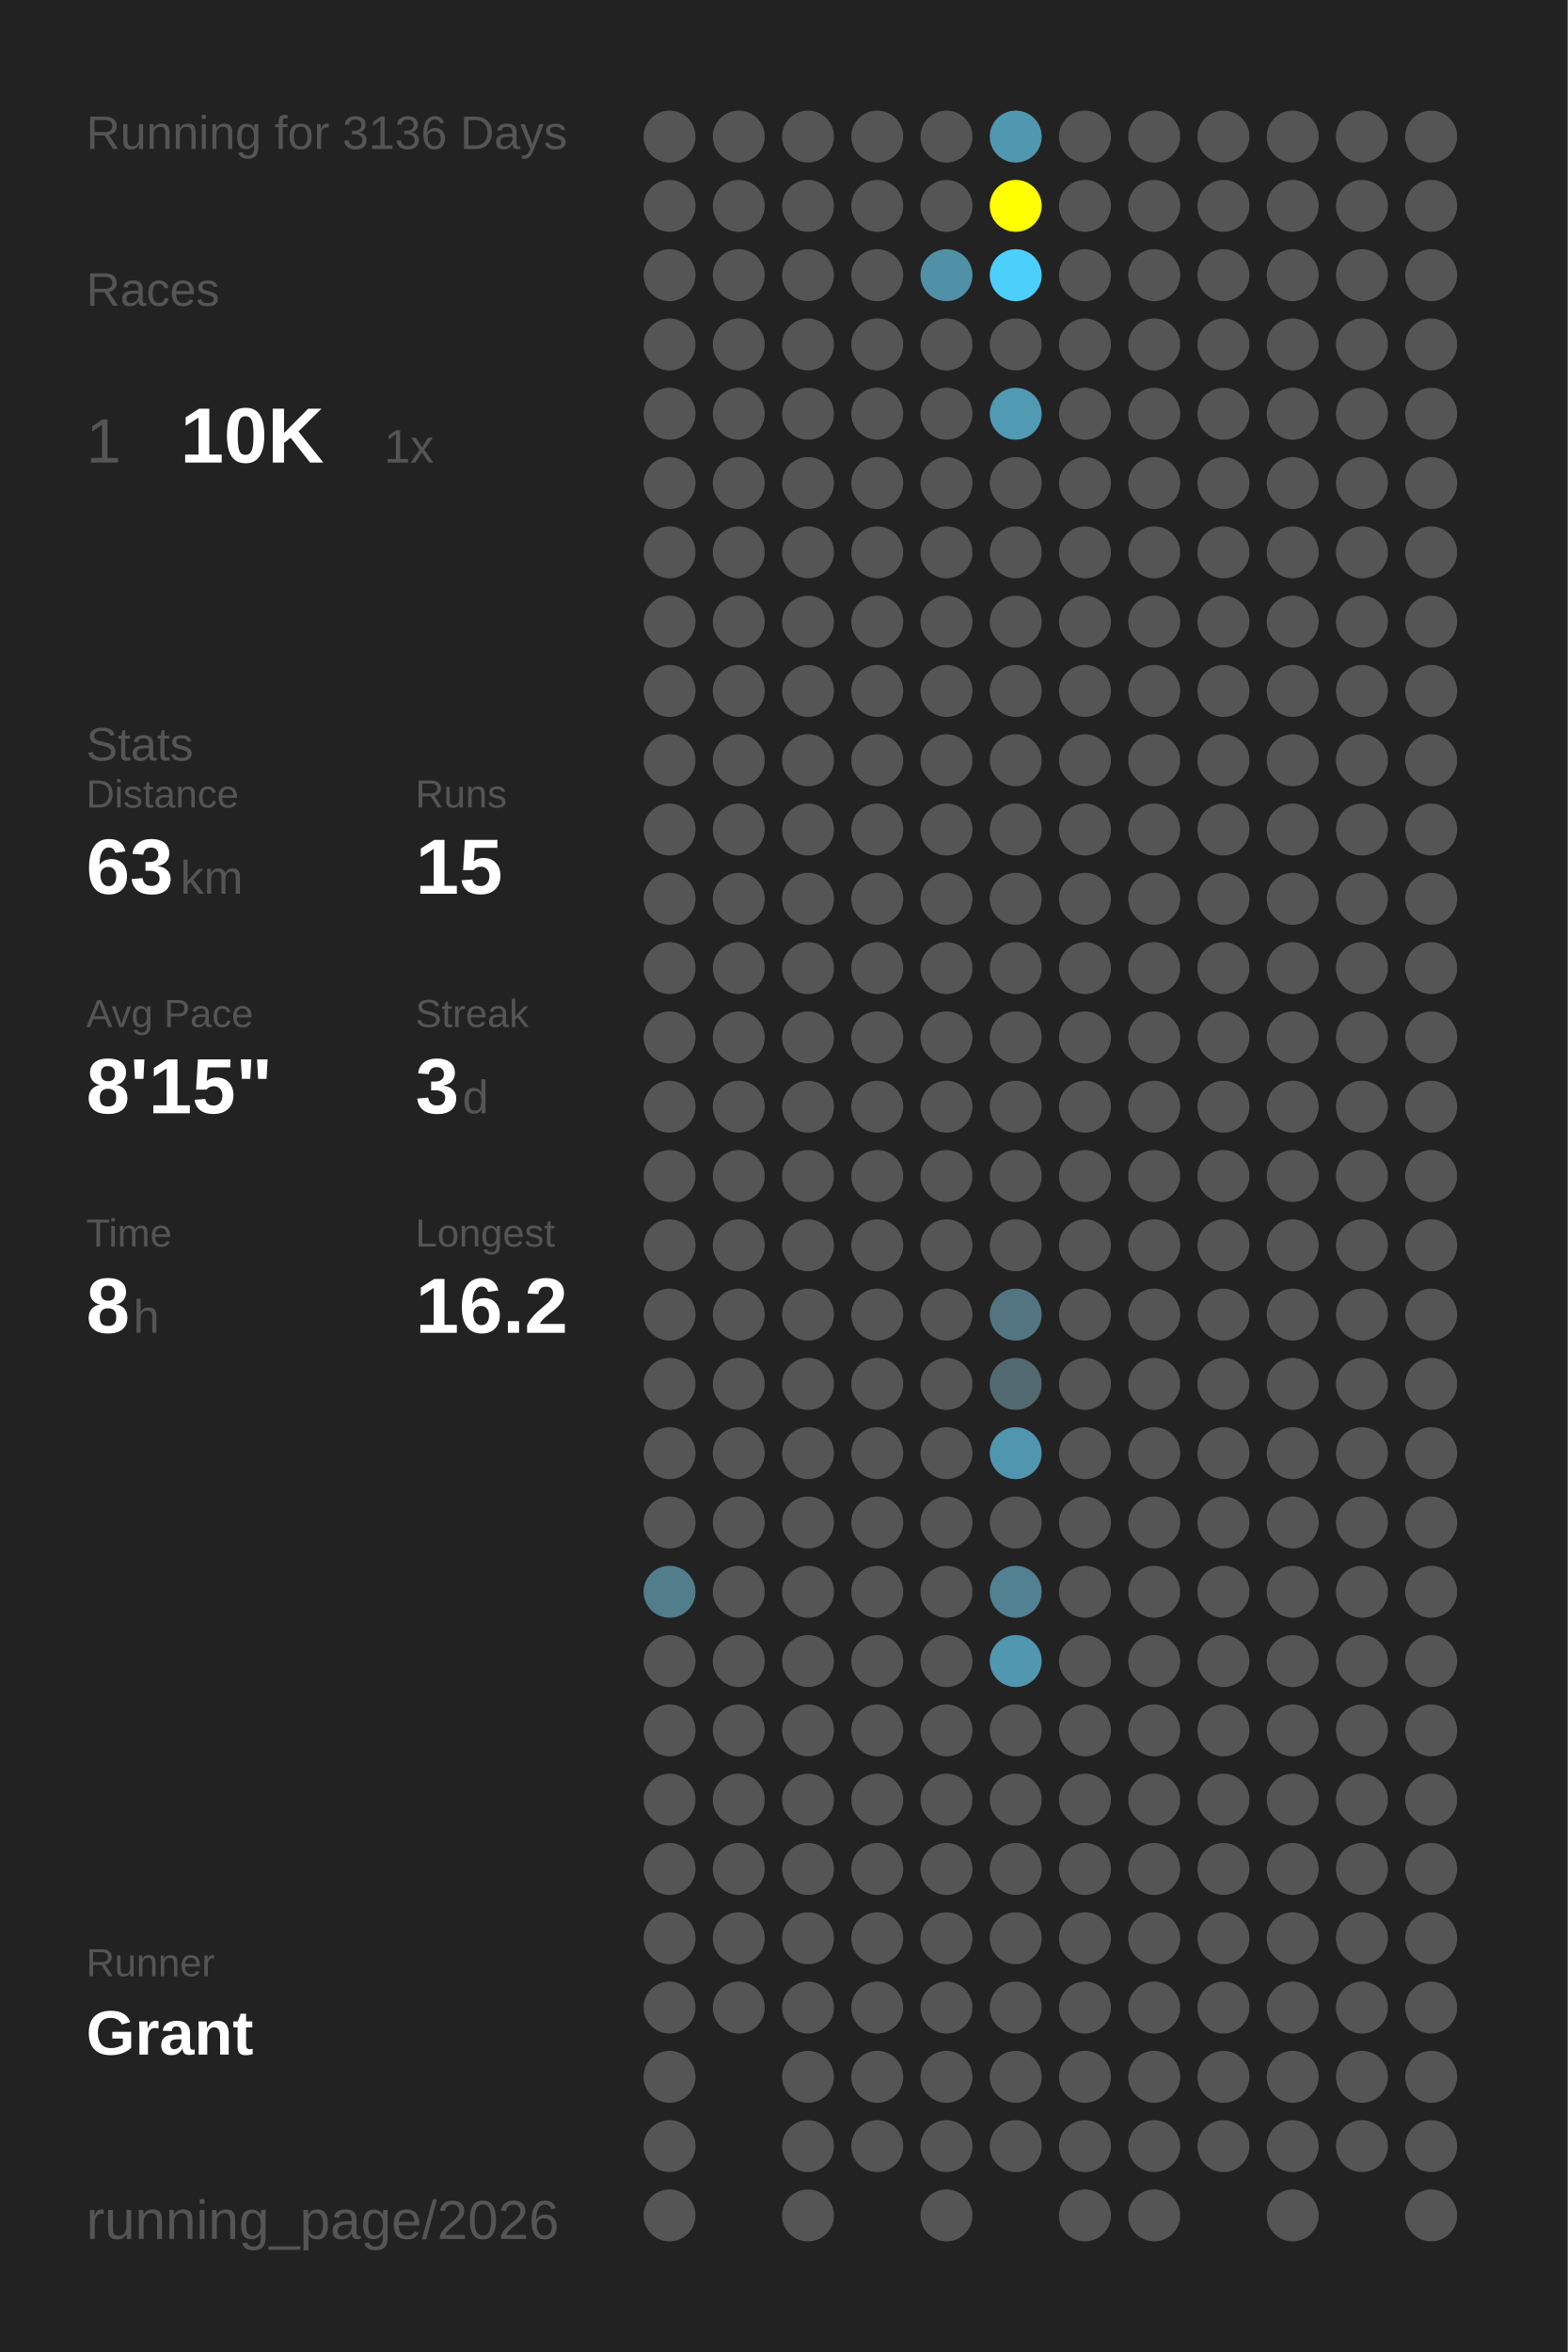
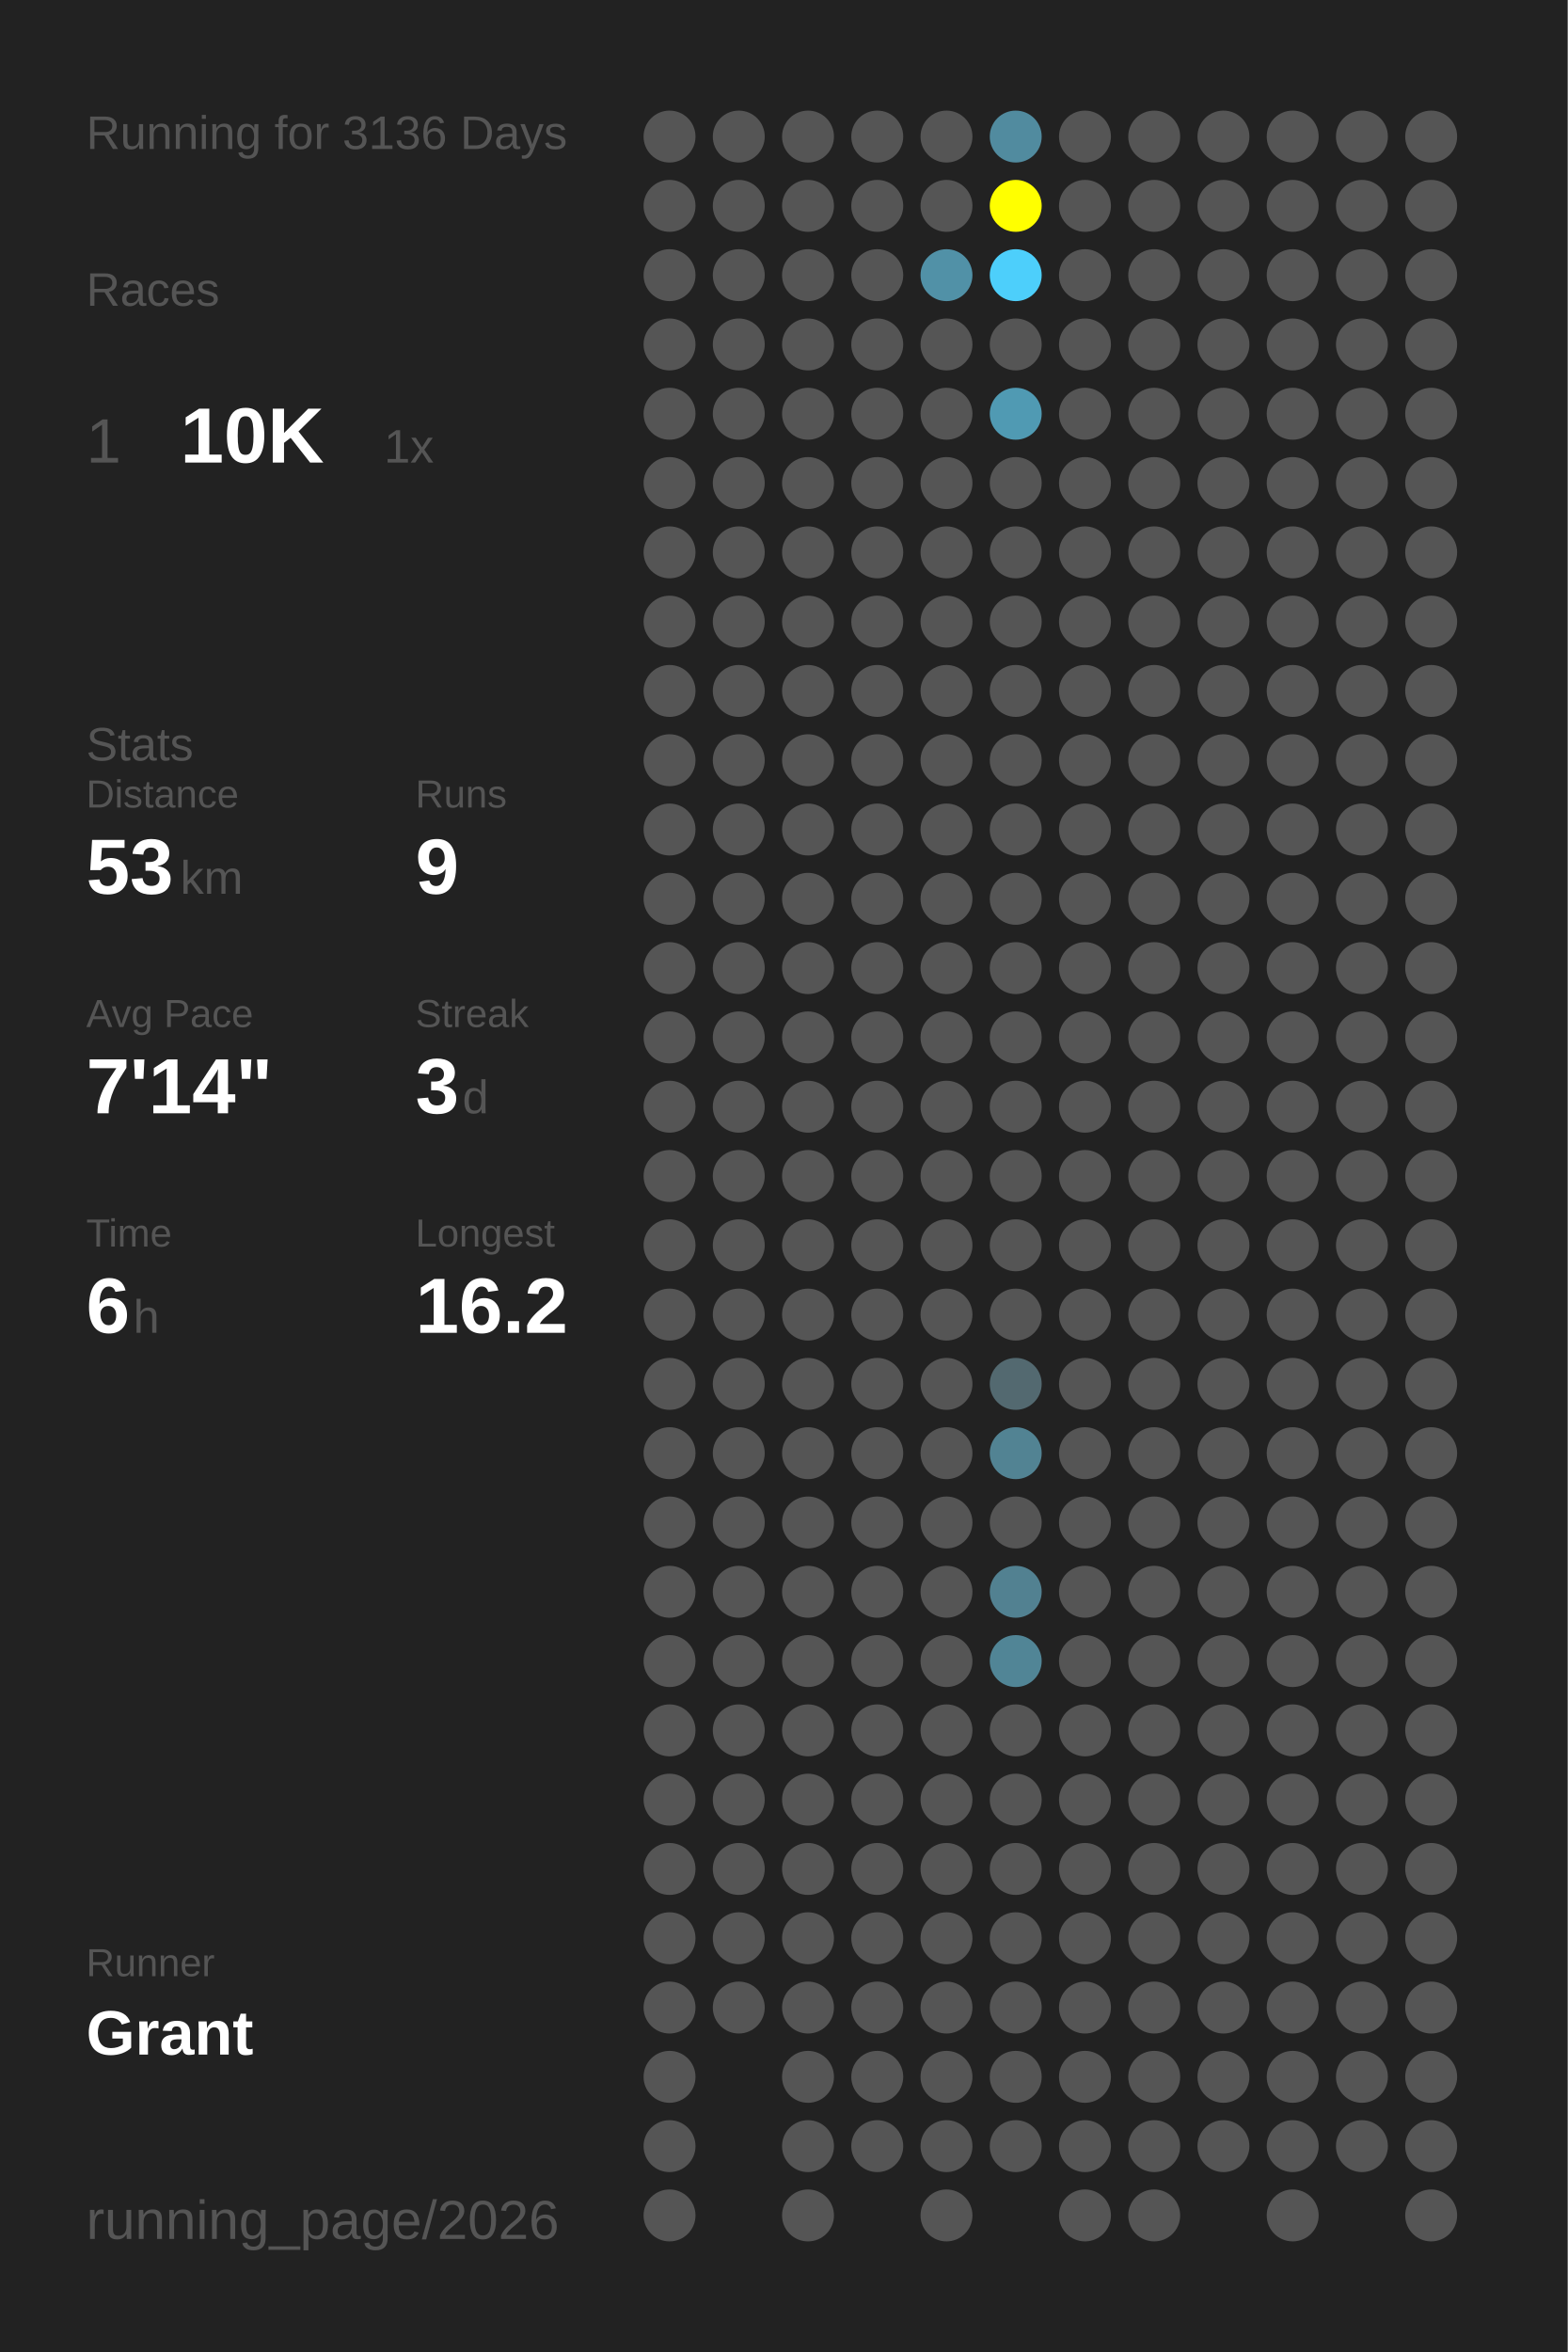
<svg xmlns="http://www.w3.org/2000/svg" baseProfile="full" height="300mm" version="1.1" viewBox="0,0,200,300" width="200mm">
  <defs />
  <rect fill="#222222" height="300" width="200" x="0" y="0" />
  <text fill="#555555" style="font-size:6px; font-family:Arial;" x="11" y="19">Running for 3136 Days</text>
  <text fill="#555555" style="font-size:6px; font-family:Arial;" x="11" y="39">Races</text>
  <text fill="#555555" style="font-size:8px; font-family:Arial;" x="11" y="59">1</text>
  <text fill="#FFFFFF" style="font-size:10px; font-family:Arial; font-weight:bold;" x="23" y="59">10K</text>
  <text fill="#555555" style="font-size:6px; font-family:Arial;" x="49" y="59">1x</text>
  <text fill="#555555" style="font-size:6px; font-family:Arial;" x="11" y="97">Stats</text>
  <text fill="#555555" style="font-size:5px; font-family:Arial;" x="11" y="103">Distance</text>
-   <text fill="#FFFFFF" style="font-size:10px; font-family:Arial; font-weight:bold;" x="11" y="114">63</text>
+   <text fill="#FFFFFF" style="font-size:10px; font-family:Arial; font-weight:bold;" x="11" y="114">53</text>
  <text fill="#555555" style="font-size:6px; font-family:Arial;" x="23" y="114">km</text>
  <text fill="#555555" style="font-size:5px; font-family:Arial;" x="53" y="103">Runs</text>
-   <text fill="#FFFFFF" style="font-size:10px; font-family:Arial; font-weight:bold;" x="53" y="114">15</text>
+   <text fill="#FFFFFF" style="font-size:10px; font-family:Arial; font-weight:bold;" x="53" y="114">9</text>
  <text fill="#555555" style="font-size:5px; font-family:Arial;" x="11" y="131">Avg Pace</text>
-   <text fill="#FFFFFF" style="font-size:10px; font-family:Arial; font-weight:bold;" x="11" y="142">8'15"</text>
+   <text fill="#FFFFFF" style="font-size:10px; font-family:Arial; font-weight:bold;" x="11" y="142">7'14"</text>
  <text fill="#555555" style="font-size:5px; font-family:Arial;" x="53" y="131">Streak</text>
  <text fill="#FFFFFF" style="font-size:10px; font-family:Arial; font-weight:bold;" x="53" y="142">3</text>
  <text fill="#555555" style="font-size:6px; font-family:Arial;" x="59" y="142">d</text>
  <text fill="#555555" style="font-size:5px; font-family:Arial;" x="11" y="159">Time</text>
-   <text fill="#FFFFFF" style="font-size:10px; font-family:Arial; font-weight:bold;" x="11" y="170">8</text>
+   <text fill="#FFFFFF" style="font-size:10px; font-family:Arial; font-weight:bold;" x="11" y="170">6</text>
  <text fill="#555555" style="font-size:6px; font-family:Arial;" x="17" y="170">h</text>
  <text fill="#555555" style="font-size:5px; font-family:Arial;" x="53" y="159">Longest</text>
  <text fill="#FFFFFF" style="font-size:10px; font-family:Arial; font-weight:bold;" x="53" y="170">16.2</text>
  <text fill="#555555" style="font-size:5px; font-family:Arial;" x="11" y="252.065">Runner</text>
  <text fill="#FFFFFF" style="font-size:8px; font-family:Arial; font-weight:bold;" x="11" y="262.065">Grant</text>
  <text fill="#555555" style="font-size:7px; font-family:Arial;" x="11" y="285.581">running_page/2026</text>
  <circle cx="85.417" cy="17.419" fill="#555555" r="3.312" />
  <circle cx="85.417" cy="26.258" fill="#555555" r="3.312" />
  <circle cx="85.417" cy="35.097" fill="#555555" r="3.312" />
  <circle cx="85.417" cy="43.935" fill="#555555" r="3.312" />
  <circle cx="85.417" cy="52.774" fill="#555555" r="3.312" />
  <circle cx="85.417" cy="61.613" fill="#555555" r="3.312" />
  <circle cx="85.417" cy="70.452" fill="#555555" r="3.312" />
  <circle cx="85.417" cy="79.29" fill="#555555" r="3.312" />
  <circle cx="85.417" cy="88.129" fill="#555555" r="3.312" />
  <circle cx="85.417" cy="96.968" fill="#555555" r="3.312" />
  <circle cx="85.417" cy="105.806" fill="#555555" r="3.312" />
  <circle cx="85.417" cy="114.645" fill="#555555" r="3.312" />
  <circle cx="85.417" cy="123.484" fill="#555555" r="3.312" />
  <circle cx="85.417" cy="132.323" fill="#555555" r="3.312" />
  <circle cx="85.417" cy="141.161" fill="#555555" r="3.312" />
  <circle cx="85.417" cy="150" fill="#555555" r="3.312" />
  <circle cx="85.417" cy="158.839" fill="#555555" r="3.312" />
  <circle cx="85.417" cy="167.677" fill="#555555" r="3.312" />
  <circle cx="85.417" cy="176.516" fill="#555555" r="3.312" />
  <circle cx="85.417" cy="185.355" fill="#555555" r="3.312" />
  <circle cx="85.417" cy="194.194" fill="#555555" r="3.312" />
-   <circle cx="85.417" cy="203.032" fill="#527e8c" r="3.312" />
+   <circle cx="85.417" cy="203.032" fill="#555555" r="3.312" />
  <circle cx="85.417" cy="211.871" fill="#555555" r="3.312" />
  <circle cx="85.417" cy="220.71" fill="#555555" r="3.312" />
  <circle cx="85.417" cy="229.548" fill="#555555" r="3.312" />
  <circle cx="85.417" cy="238.387" fill="#555555" r="3.312" />
  <circle cx="85.417" cy="247.226" fill="#555555" r="3.312" />
  <circle cx="85.417" cy="256.065" fill="#555555" r="3.312" />
  <circle cx="85.417" cy="264.903" fill="#555555" r="3.312" />
  <circle cx="85.417" cy="273.742" fill="#555555" r="3.312" />
  <circle cx="85.417" cy="282.581" fill="#555555" r="3.312" />
  <circle cx="94.25" cy="17.419" fill="#555555" r="3.312" />
  <circle cx="94.25" cy="26.258" fill="#555555" r="3.312" />
  <circle cx="94.25" cy="35.097" fill="#555555" r="3.312" />
  <circle cx="94.25" cy="43.935" fill="#555555" r="3.312" />
  <circle cx="94.25" cy="52.774" fill="#555555" r="3.312" />
  <circle cx="94.25" cy="61.613" fill="#555555" r="3.312" />
  <circle cx="94.25" cy="70.452" fill="#555555" r="3.312" />
  <circle cx="94.25" cy="79.29" fill="#555555" r="3.312" />
  <circle cx="94.25" cy="88.129" fill="#555555" r="3.312" />
  <circle cx="94.25" cy="96.968" fill="#555555" r="3.312" />
  <circle cx="94.25" cy="105.806" fill="#555555" r="3.312" />
  <circle cx="94.25" cy="114.645" fill="#555555" r="3.312" />
  <circle cx="94.25" cy="123.484" fill="#555555" r="3.312" />
  <circle cx="94.25" cy="132.323" fill="#555555" r="3.312" />
  <circle cx="94.25" cy="141.161" fill="#555555" r="3.312" />
  <circle cx="94.25" cy="150" fill="#555555" r="3.312" />
  <circle cx="94.25" cy="158.839" fill="#555555" r="3.312" />
  <circle cx="94.25" cy="167.677" fill="#555555" r="3.312" />
  <circle cx="94.25" cy="176.516" fill="#555555" r="3.312" />
  <circle cx="94.25" cy="185.355" fill="#555555" r="3.312" />
  <circle cx="94.25" cy="194.194" fill="#555555" r="3.312" />
  <circle cx="94.25" cy="203.032" fill="#555555" r="3.312" />
  <circle cx="94.25" cy="211.871" fill="#555555" r="3.312" />
  <circle cx="94.25" cy="220.71" fill="#555555" r="3.312" />
  <circle cx="94.25" cy="229.548" fill="#555555" r="3.312" />
  <circle cx="94.25" cy="238.387" fill="#555555" r="3.312" />
  <circle cx="94.25" cy="247.226" fill="#555555" r="3.312" />
  <circle cx="94.25" cy="256.065" fill="#555555" r="3.312" />
  <circle cx="103.083" cy="17.419" fill="#555555" r="3.312" />
  <circle cx="103.083" cy="26.258" fill="#555555" r="3.312" />
  <circle cx="103.083" cy="35.097" fill="#555555" r="3.312" />
  <circle cx="103.083" cy="43.935" fill="#555555" r="3.312" />
  <circle cx="103.083" cy="52.774" fill="#555555" r="3.312" />
  <circle cx="103.083" cy="61.613" fill="#555555" r="3.312" />
  <circle cx="103.083" cy="70.452" fill="#555555" r="3.312" />
  <circle cx="103.083" cy="79.29" fill="#555555" r="3.312" />
  <circle cx="103.083" cy="88.129" fill="#555555" r="3.312" />
  <circle cx="103.083" cy="96.968" fill="#555555" r="3.312" />
  <circle cx="103.083" cy="105.806" fill="#555555" r="3.312" />
  <circle cx="103.083" cy="114.645" fill="#555555" r="3.312" />
  <circle cx="103.083" cy="123.484" fill="#555555" r="3.312" />
  <circle cx="103.083" cy="132.323" fill="#555555" r="3.312" />
  <circle cx="103.083" cy="141.161" fill="#555555" r="3.312" />
  <circle cx="103.083" cy="150" fill="#555555" r="3.312" />
  <circle cx="103.083" cy="158.839" fill="#555555" r="3.312" />
  <circle cx="103.083" cy="167.677" fill="#555555" r="3.312" />
  <circle cx="103.083" cy="176.516" fill="#555555" r="3.312" />
  <circle cx="103.083" cy="185.355" fill="#555555" r="3.312" />
  <circle cx="103.083" cy="194.194" fill="#555555" r="3.312" />
  <circle cx="103.083" cy="203.032" fill="#555555" r="3.312" />
  <circle cx="103.083" cy="211.871" fill="#555555" r="3.312" />
  <circle cx="103.083" cy="220.71" fill="#555555" r="3.312" />
  <circle cx="103.083" cy="229.548" fill="#555555" r="3.312" />
  <circle cx="103.083" cy="238.387" fill="#555555" r="3.312" />
  <circle cx="103.083" cy="247.226" fill="#555555" r="3.312" />
  <circle cx="103.083" cy="256.065" fill="#555555" r="3.312" />
  <circle cx="103.083" cy="264.903" fill="#555555" r="3.312" />
  <circle cx="103.083" cy="273.742" fill="#555555" r="3.312" />
  <circle cx="103.083" cy="282.581" fill="#555555" r="3.312" />
  <circle cx="111.917" cy="17.419" fill="#555555" r="3.312" />
  <circle cx="111.917" cy="26.258" fill="#555555" r="3.312" />
  <circle cx="111.917" cy="35.097" fill="#555555" r="3.312" />
  <circle cx="111.917" cy="43.935" fill="#555555" r="3.312" />
  <circle cx="111.917" cy="52.774" fill="#555555" r="3.312" />
  <circle cx="111.917" cy="61.613" fill="#555555" r="3.312" />
  <circle cx="111.917" cy="70.452" fill="#555555" r="3.312" />
  <circle cx="111.917" cy="79.29" fill="#555555" r="3.312" />
  <circle cx="111.917" cy="88.129" fill="#555555" r="3.312" />
  <circle cx="111.917" cy="96.968" fill="#555555" r="3.312" />
  <circle cx="111.917" cy="105.806" fill="#555555" r="3.312" />
  <circle cx="111.917" cy="114.645" fill="#555555" r="3.312" />
  <circle cx="111.917" cy="123.484" fill="#555555" r="3.312" />
  <circle cx="111.917" cy="132.323" fill="#555555" r="3.312" />
  <circle cx="111.917" cy="141.161" fill="#555555" r="3.312" />
  <circle cx="111.917" cy="150" fill="#555555" r="3.312" />
  <circle cx="111.917" cy="158.839" fill="#555555" r="3.312" />
  <circle cx="111.917" cy="167.677" fill="#555555" r="3.312" />
  <circle cx="111.917" cy="176.516" fill="#555555" r="3.312" />
  <circle cx="111.917" cy="185.355" fill="#555555" r="3.312" />
  <circle cx="111.917" cy="194.194" fill="#555555" r="3.312" />
  <circle cx="111.917" cy="203.032" fill="#555555" r="3.312" />
  <circle cx="111.917" cy="211.871" fill="#555555" r="3.312" />
  <circle cx="111.917" cy="220.71" fill="#555555" r="3.312" />
  <circle cx="111.917" cy="229.548" fill="#555555" r="3.312" />
  <circle cx="111.917" cy="238.387" fill="#555555" r="3.312" />
  <circle cx="111.917" cy="247.226" fill="#555555" r="3.312" />
  <circle cx="111.917" cy="256.065" fill="#555555" r="3.312" />
  <circle cx="111.917" cy="264.903" fill="#555555" r="3.312" />
  <circle cx="111.917" cy="273.742" fill="#555555" r="3.312" />
  <circle cx="120.75" cy="17.419" fill="#555555" r="3.312" />
  <circle cx="120.75" cy="26.258" fill="#555555" r="3.312" />
  <circle cx="120.75" cy="35.097" fill="#5191a7" r="3.312" />
  <circle cx="120.75" cy="43.935" fill="#555555" r="3.312" />
  <circle cx="120.75" cy="52.774" fill="#555555" r="3.312" />
  <circle cx="120.75" cy="61.613" fill="#555555" r="3.312" />
  <circle cx="120.75" cy="70.452" fill="#555555" r="3.312" />
  <circle cx="120.75" cy="79.29" fill="#555555" r="3.312" />
  <circle cx="120.75" cy="88.129" fill="#555555" r="3.312" />
  <circle cx="120.75" cy="96.968" fill="#555555" r="3.312" />
  <circle cx="120.75" cy="105.806" fill="#555555" r="3.312" />
  <circle cx="120.75" cy="114.645" fill="#555555" r="3.312" />
  <circle cx="120.75" cy="123.484" fill="#555555" r="3.312" />
  <circle cx="120.75" cy="132.323" fill="#555555" r="3.312" />
  <circle cx="120.75" cy="141.161" fill="#555555" r="3.312" />
  <circle cx="120.75" cy="150" fill="#555555" r="3.312" />
  <circle cx="120.75" cy="158.839" fill="#555555" r="3.312" />
  <circle cx="120.75" cy="167.677" fill="#555555" r="3.312" />
  <circle cx="120.75" cy="176.516" fill="#555555" r="3.312" />
  <circle cx="120.75" cy="185.355" fill="#555555" r="3.312" />
  <circle cx="120.75" cy="194.194" fill="#555555" r="3.312" />
  <circle cx="120.75" cy="203.032" fill="#555555" r="3.312" />
  <circle cx="120.75" cy="211.871" fill="#555555" r="3.312" />
  <circle cx="120.75" cy="220.71" fill="#555555" r="3.312" />
  <circle cx="120.75" cy="229.548" fill="#555555" r="3.312" />
  <circle cx="120.75" cy="238.387" fill="#555555" r="3.312" />
  <circle cx="120.75" cy="247.226" fill="#555555" r="3.312" />
  <circle cx="120.75" cy="256.065" fill="#555555" r="3.312" />
  <circle cx="120.75" cy="264.903" fill="#555555" r="3.312" />
  <circle cx="120.75" cy="273.742" fill="#555555" r="3.312" />
  <circle cx="120.75" cy="282.581" fill="#555555" r="3.312" />
-   <circle cx="129.583" cy="17.419" fill="#5098b0" r="3.312" />
+   <circle cx="129.583" cy="17.419" fill="#518b9f" r="3.312" />
  <circle cx="129.583" cy="26.258" fill="#FFFF00" r="3.312" />
  <circle cx="129.583" cy="35.097" fill="#4dcffb" r="3.312" />
  <circle cx="129.583" cy="43.935" fill="#555555" r="3.312" />
  <circle cx="129.583" cy="52.774" fill="#509ab3" r="3.312" />
  <circle cx="129.583" cy="61.613" fill="#555555" r="3.312" />
  <circle cx="129.583" cy="70.452" fill="#555555" r="3.312" />
  <circle cx="129.583" cy="79.29" fill="#555555" r="3.312" />
  <circle cx="129.583" cy="88.129" fill="#555555" r="3.312" />
  <circle cx="129.583" cy="96.968" fill="#555555" r="3.312" />
  <circle cx="129.583" cy="105.806" fill="#555555" r="3.312" />
  <circle cx="129.583" cy="114.645" fill="#555555" r="3.312" />
  <circle cx="129.583" cy="123.484" fill="#555555" r="3.312" />
  <circle cx="129.583" cy="132.323" fill="#555555" r="3.312" />
  <circle cx="129.583" cy="141.161" fill="#555555" r="3.312" />
  <circle cx="129.583" cy="150" fill="#555555" r="3.312" />
  <circle cx="129.583" cy="158.839" fill="#555555" r="3.312" />
-   <circle cx="129.583" cy="167.677" fill="#527581" r="3.312" />
+   <circle cx="129.583" cy="167.677" fill="#555555" r="3.312" />
  <circle cx="129.583" cy="176.516" fill="#536970" r="3.312" />
-   <circle cx="129.583" cy="185.355" fill="#5096ae" r="3.312" />
+   <circle cx="129.583" cy="185.355" fill="#528393" r="3.312" />
  <circle cx="129.583" cy="194.194" fill="#555555" r="3.312" />
  <circle cx="129.583" cy="203.032" fill="#528191" r="3.312" />
-   <circle cx="129.583" cy="211.871" fill="#5097af" r="3.312" />
+   <circle cx="129.583" cy="211.871" fill="#518596" r="3.312" />
  <circle cx="129.583" cy="220.71" fill="#555555" r="3.312" />
  <circle cx="129.583" cy="229.548" fill="#555555" r="3.312" />
  <circle cx="129.583" cy="238.387" fill="#555555" r="3.312" />
  <circle cx="129.583" cy="247.226" fill="#555555" r="3.312" />
  <circle cx="129.583" cy="256.065" fill="#555555" r="3.312" />
  <circle cx="129.583" cy="264.903" fill="#555555" r="3.312" />
  <circle cx="129.583" cy="273.742" fill="#555555" r="3.312" />
  <circle cx="138.417" cy="17.419" fill="#555555" r="3.312" />
  <circle cx="138.417" cy="26.258" fill="#555555" r="3.312" />
  <circle cx="138.417" cy="35.097" fill="#555555" r="3.312" />
  <circle cx="138.417" cy="43.935" fill="#555555" r="3.312" />
  <circle cx="138.417" cy="52.774" fill="#555555" r="3.312" />
  <circle cx="138.417" cy="61.613" fill="#555555" r="3.312" />
  <circle cx="138.417" cy="70.452" fill="#555555" r="3.312" />
  <circle cx="138.417" cy="79.29" fill="#555555" r="3.312" />
  <circle cx="138.417" cy="88.129" fill="#555555" r="3.312" />
  <circle cx="138.417" cy="96.968" fill="#555555" r="3.312" />
  <circle cx="138.417" cy="105.806" fill="#555555" r="3.312" />
  <circle cx="138.417" cy="114.645" fill="#555555" r="3.312" />
  <circle cx="138.417" cy="123.484" fill="#555555" r="3.312" />
  <circle cx="138.417" cy="132.323" fill="#555555" r="3.312" />
  <circle cx="138.417" cy="141.161" fill="#555555" r="3.312" />
  <circle cx="138.417" cy="150" fill="#555555" r="3.312" />
  <circle cx="138.417" cy="158.839" fill="#555555" r="3.312" />
  <circle cx="138.417" cy="167.677" fill="#555555" r="3.312" />
  <circle cx="138.417" cy="176.516" fill="#555555" r="3.312" />
  <circle cx="138.417" cy="185.355" fill="#555555" r="3.312" />
  <circle cx="138.417" cy="194.194" fill="#555555" r="3.312" />
  <circle cx="138.417" cy="203.032" fill="#555555" r="3.312" />
  <circle cx="138.417" cy="211.871" fill="#555555" r="3.312" />
  <circle cx="138.417" cy="220.71" fill="#555555" r="3.312" />
  <circle cx="138.417" cy="229.548" fill="#555555" r="3.312" />
  <circle cx="138.417" cy="238.387" fill="#555555" r="3.312" />
  <circle cx="138.417" cy="247.226" fill="#555555" r="3.312" />
  <circle cx="138.417" cy="256.065" fill="#555555" r="3.312" />
  <circle cx="138.417" cy="264.903" fill="#555555" r="3.312" />
  <circle cx="138.417" cy="273.742" fill="#555555" r="3.312" />
  <circle cx="138.417" cy="282.581" fill="#555555" r="3.312" />
  <circle cx="147.25" cy="17.419" fill="#555555" r="3.312" />
  <circle cx="147.25" cy="26.258" fill="#555555" r="3.312" />
  <circle cx="147.25" cy="35.097" fill="#555555" r="3.312" />
  <circle cx="147.25" cy="43.935" fill="#555555" r="3.312" />
  <circle cx="147.25" cy="52.774" fill="#555555" r="3.312" />
  <circle cx="147.25" cy="61.613" fill="#555555" r="3.312" />
  <circle cx="147.25" cy="70.452" fill="#555555" r="3.312" />
  <circle cx="147.25" cy="79.29" fill="#555555" r="3.312" />
  <circle cx="147.25" cy="88.129" fill="#555555" r="3.312" />
  <circle cx="147.25" cy="96.968" fill="#555555" r="3.312" />
  <circle cx="147.25" cy="105.806" fill="#555555" r="3.312" />
  <circle cx="147.25" cy="114.645" fill="#555555" r="3.312" />
  <circle cx="147.25" cy="123.484" fill="#555555" r="3.312" />
  <circle cx="147.25" cy="132.323" fill="#555555" r="3.312" />
  <circle cx="147.25" cy="141.161" fill="#555555" r="3.312" />
  <circle cx="147.25" cy="150" fill="#555555" r="3.312" />
  <circle cx="147.25" cy="158.839" fill="#555555" r="3.312" />
  <circle cx="147.25" cy="167.677" fill="#555555" r="3.312" />
  <circle cx="147.25" cy="176.516" fill="#555555" r="3.312" />
  <circle cx="147.25" cy="185.355" fill="#555555" r="3.312" />
  <circle cx="147.25" cy="194.194" fill="#555555" r="3.312" />
  <circle cx="147.25" cy="203.032" fill="#555555" r="3.312" />
  <circle cx="147.25" cy="211.871" fill="#555555" r="3.312" />
  <circle cx="147.25" cy="220.71" fill="#555555" r="3.312" />
  <circle cx="147.25" cy="229.548" fill="#555555" r="3.312" />
  <circle cx="147.25" cy="238.387" fill="#555555" r="3.312" />
  <circle cx="147.25" cy="247.226" fill="#555555" r="3.312" />
  <circle cx="147.25" cy="256.065" fill="#555555" r="3.312" />
  <circle cx="147.25" cy="264.903" fill="#555555" r="3.312" />
  <circle cx="147.25" cy="273.742" fill="#555555" r="3.312" />
  <circle cx="147.25" cy="282.581" fill="#555555" r="3.312" />
  <circle cx="156.083" cy="17.419" fill="#555555" r="3.312" />
  <circle cx="156.083" cy="26.258" fill="#555555" r="3.312" />
  <circle cx="156.083" cy="35.097" fill="#555555" r="3.312" />
  <circle cx="156.083" cy="43.935" fill="#555555" r="3.312" />
  <circle cx="156.083" cy="52.774" fill="#555555" r="3.312" />
  <circle cx="156.083" cy="61.613" fill="#555555" r="3.312" />
  <circle cx="156.083" cy="70.452" fill="#555555" r="3.312" />
  <circle cx="156.083" cy="79.29" fill="#555555" r="3.312" />
  <circle cx="156.083" cy="88.129" fill="#555555" r="3.312" />
  <circle cx="156.083" cy="96.968" fill="#555555" r="3.312" />
  <circle cx="156.083" cy="105.806" fill="#555555" r="3.312" />
  <circle cx="156.083" cy="114.645" fill="#555555" r="3.312" />
  <circle cx="156.083" cy="123.484" fill="#555555" r="3.312" />
  <circle cx="156.083" cy="132.323" fill="#555555" r="3.312" />
  <circle cx="156.083" cy="141.161" fill="#555555" r="3.312" />
  <circle cx="156.083" cy="150" fill="#555555" r="3.312" />
  <circle cx="156.083" cy="158.839" fill="#555555" r="3.312" />
  <circle cx="156.083" cy="167.677" fill="#555555" r="3.312" />
  <circle cx="156.083" cy="176.516" fill="#555555" r="3.312" />
  <circle cx="156.083" cy="185.355" fill="#555555" r="3.312" />
  <circle cx="156.083" cy="194.194" fill="#555555" r="3.312" />
  <circle cx="156.083" cy="203.032" fill="#555555" r="3.312" />
  <circle cx="156.083" cy="211.871" fill="#555555" r="3.312" />
  <circle cx="156.083" cy="220.71" fill="#555555" r="3.312" />
  <circle cx="156.083" cy="229.548" fill="#555555" r="3.312" />
  <circle cx="156.083" cy="238.387" fill="#555555" r="3.312" />
  <circle cx="156.083" cy="247.226" fill="#555555" r="3.312" />
  <circle cx="156.083" cy="256.065" fill="#555555" r="3.312" />
  <circle cx="156.083" cy="264.903" fill="#555555" r="3.312" />
  <circle cx="156.083" cy="273.742" fill="#555555" r="3.312" />
  <circle cx="164.917" cy="17.419" fill="#555555" r="3.312" />
  <circle cx="164.917" cy="26.258" fill="#555555" r="3.312" />
  <circle cx="164.917" cy="35.097" fill="#555555" r="3.312" />
  <circle cx="164.917" cy="43.935" fill="#555555" r="3.312" />
  <circle cx="164.917" cy="52.774" fill="#555555" r="3.312" />
  <circle cx="164.917" cy="61.613" fill="#555555" r="3.312" />
  <circle cx="164.917" cy="70.452" fill="#555555" r="3.312" />
  <circle cx="164.917" cy="79.29" fill="#555555" r="3.312" />
  <circle cx="164.917" cy="88.129" fill="#555555" r="3.312" />
  <circle cx="164.917" cy="96.968" fill="#555555" r="3.312" />
  <circle cx="164.917" cy="105.806" fill="#555555" r="3.312" />
  <circle cx="164.917" cy="114.645" fill="#555555" r="3.312" />
  <circle cx="164.917" cy="123.484" fill="#555555" r="3.312" />
  <circle cx="164.917" cy="132.323" fill="#555555" r="3.312" />
  <circle cx="164.917" cy="141.161" fill="#555555" r="3.312" />
  <circle cx="164.917" cy="150" fill="#555555" r="3.312" />
  <circle cx="164.917" cy="158.839" fill="#555555" r="3.312" />
  <circle cx="164.917" cy="167.677" fill="#555555" r="3.312" />
  <circle cx="164.917" cy="176.516" fill="#555555" r="3.312" />
  <circle cx="164.917" cy="185.355" fill="#555555" r="3.312" />
  <circle cx="164.917" cy="194.194" fill="#555555" r="3.312" />
  <circle cx="164.917" cy="203.032" fill="#555555" r="3.312" />
  <circle cx="164.917" cy="211.871" fill="#555555" r="3.312" />
  <circle cx="164.917" cy="220.71" fill="#555555" r="3.312" />
  <circle cx="164.917" cy="229.548" fill="#555555" r="3.312" />
  <circle cx="164.917" cy="238.387" fill="#555555" r="3.312" />
  <circle cx="164.917" cy="247.226" fill="#555555" r="3.312" />
  <circle cx="164.917" cy="256.065" fill="#555555" r="3.312" />
  <circle cx="164.917" cy="264.903" fill="#555555" r="3.312" />
  <circle cx="164.917" cy="273.742" fill="#555555" r="3.312" />
  <circle cx="164.917" cy="282.581" fill="#555555" r="3.312" />
  <circle cx="173.75" cy="17.419" fill="#555555" r="3.312" />
  <circle cx="173.75" cy="26.258" fill="#555555" r="3.312" />
  <circle cx="173.75" cy="35.097" fill="#555555" r="3.312" />
  <circle cx="173.75" cy="43.935" fill="#555555" r="3.312" />
  <circle cx="173.75" cy="52.774" fill="#555555" r="3.312" />
  <circle cx="173.75" cy="61.613" fill="#555555" r="3.312" />
  <circle cx="173.75" cy="70.452" fill="#555555" r="3.312" />
  <circle cx="173.75" cy="79.29" fill="#555555" r="3.312" />
  <circle cx="173.75" cy="88.129" fill="#555555" r="3.312" />
  <circle cx="173.75" cy="96.968" fill="#555555" r="3.312" />
  <circle cx="173.75" cy="105.806" fill="#555555" r="3.312" />
  <circle cx="173.75" cy="114.645" fill="#555555" r="3.312" />
  <circle cx="173.75" cy="123.484" fill="#555555" r="3.312" />
  <circle cx="173.75" cy="132.323" fill="#555555" r="3.312" />
  <circle cx="173.75" cy="141.161" fill="#555555" r="3.312" />
  <circle cx="173.75" cy="150" fill="#555555" r="3.312" />
  <circle cx="173.75" cy="158.839" fill="#555555" r="3.312" />
  <circle cx="173.75" cy="167.677" fill="#555555" r="3.312" />
  <circle cx="173.75" cy="176.516" fill="#555555" r="3.312" />
  <circle cx="173.75" cy="185.355" fill="#555555" r="3.312" />
  <circle cx="173.75" cy="194.194" fill="#555555" r="3.312" />
  <circle cx="173.75" cy="203.032" fill="#555555" r="3.312" />
  <circle cx="173.75" cy="211.871" fill="#555555" r="3.312" />
  <circle cx="173.75" cy="220.71" fill="#555555" r="3.312" />
  <circle cx="173.75" cy="229.548" fill="#555555" r="3.312" />
  <circle cx="173.75" cy="238.387" fill="#555555" r="3.312" />
  <circle cx="173.75" cy="247.226" fill="#555555" r="3.312" />
  <circle cx="173.75" cy="256.065" fill="#555555" r="3.312" />
  <circle cx="173.75" cy="264.903" fill="#555555" r="3.312" />
  <circle cx="173.75" cy="273.742" fill="#555555" r="3.312" />
  <circle cx="182.583" cy="17.419" fill="#555555" r="3.312" />
  <circle cx="182.583" cy="26.258" fill="#555555" r="3.312" />
  <circle cx="182.583" cy="35.097" fill="#555555" r="3.312" />
  <circle cx="182.583" cy="43.935" fill="#555555" r="3.312" />
  <circle cx="182.583" cy="52.774" fill="#555555" r="3.312" />
  <circle cx="182.583" cy="61.613" fill="#555555" r="3.312" />
  <circle cx="182.583" cy="70.452" fill="#555555" r="3.312" />
  <circle cx="182.583" cy="79.29" fill="#555555" r="3.312" />
  <circle cx="182.583" cy="88.129" fill="#555555" r="3.312" />
  <circle cx="182.583" cy="96.968" fill="#555555" r="3.312" />
  <circle cx="182.583" cy="105.806" fill="#555555" r="3.312" />
  <circle cx="182.583" cy="114.645" fill="#555555" r="3.312" />
  <circle cx="182.583" cy="123.484" fill="#555555" r="3.312" />
  <circle cx="182.583" cy="132.323" fill="#555555" r="3.312" />
  <circle cx="182.583" cy="141.161" fill="#555555" r="3.312" />
  <circle cx="182.583" cy="150" fill="#555555" r="3.312" />
  <circle cx="182.583" cy="158.839" fill="#555555" r="3.312" />
  <circle cx="182.583" cy="167.677" fill="#555555" r="3.312" />
  <circle cx="182.583" cy="176.516" fill="#555555" r="3.312" />
  <circle cx="182.583" cy="185.355" fill="#555555" r="3.312" />
  <circle cx="182.583" cy="194.194" fill="#555555" r="3.312" />
  <circle cx="182.583" cy="203.032" fill="#555555" r="3.312" />
  <circle cx="182.583" cy="211.871" fill="#555555" r="3.312" />
  <circle cx="182.583" cy="220.71" fill="#555555" r="3.312" />
  <circle cx="182.583" cy="229.548" fill="#555555" r="3.312" />
  <circle cx="182.583" cy="238.387" fill="#555555" r="3.312" />
  <circle cx="182.583" cy="247.226" fill="#555555" r="3.312" />
  <circle cx="182.583" cy="256.065" fill="#555555" r="3.312" />
  <circle cx="182.583" cy="264.903" fill="#555555" r="3.312" />
  <circle cx="182.583" cy="273.742" fill="#555555" r="3.312" />
  <circle cx="182.583" cy="282.581" fill="#555555" r="3.312" />
</svg>
